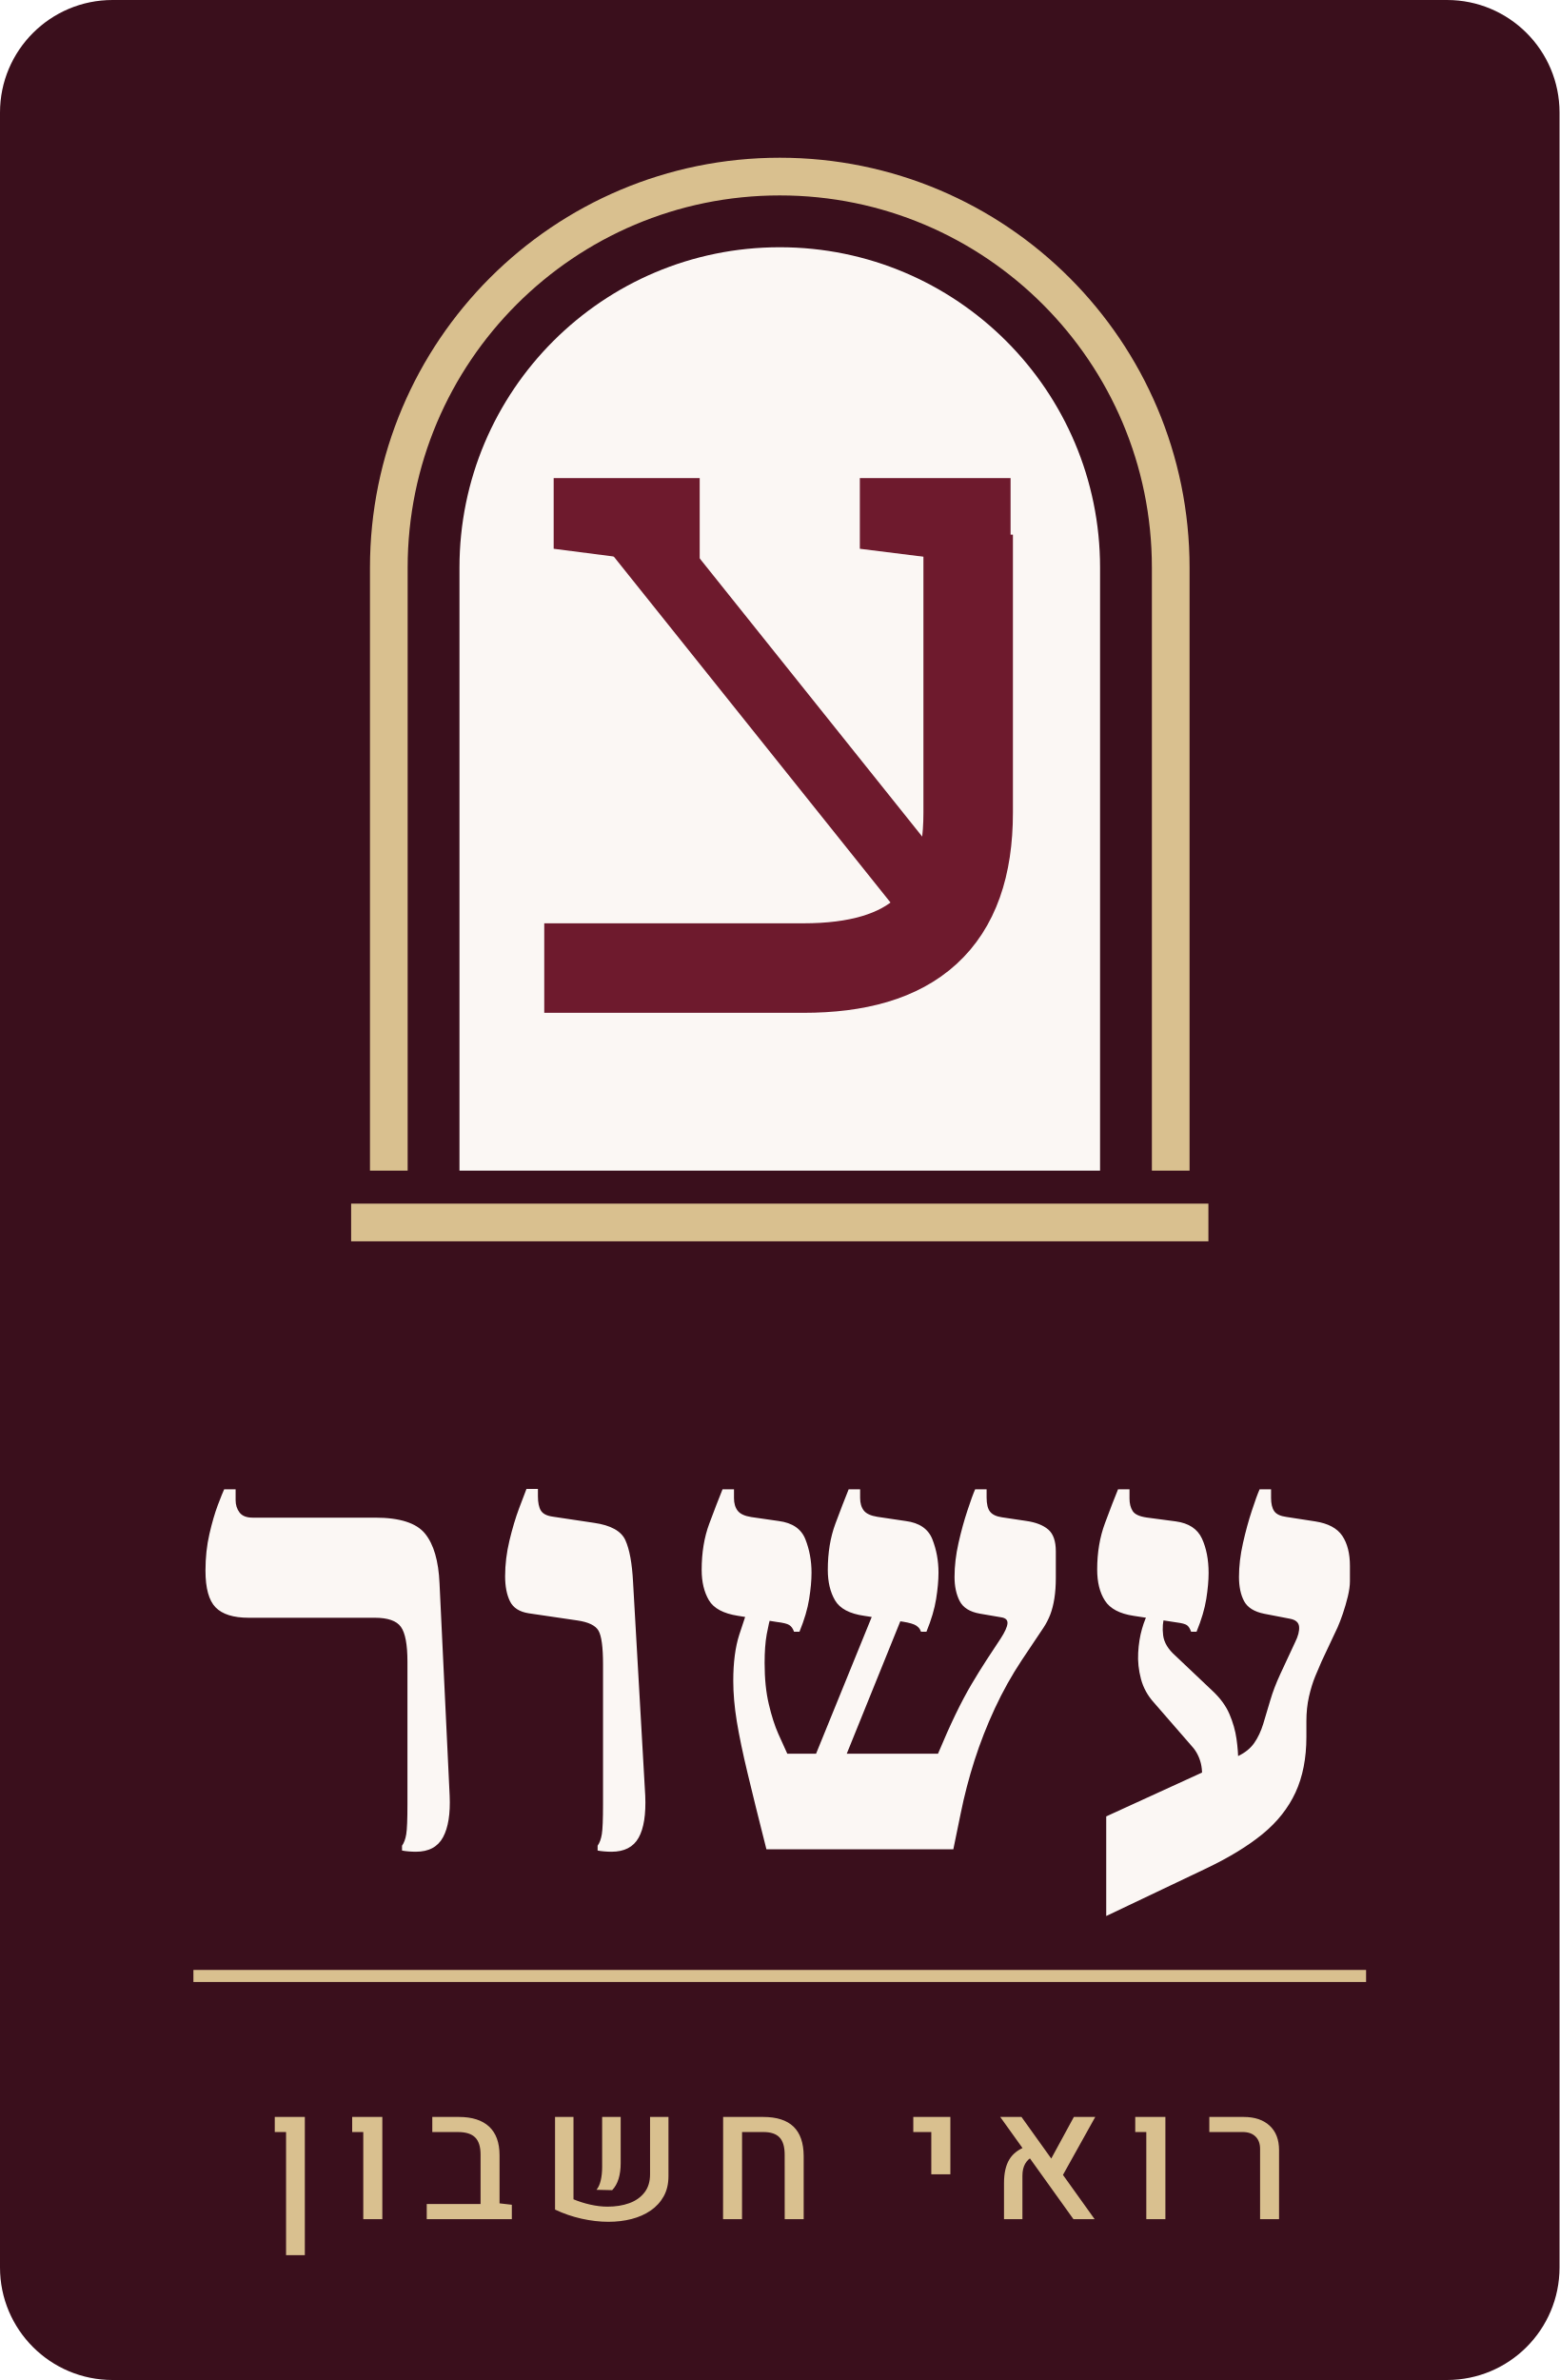
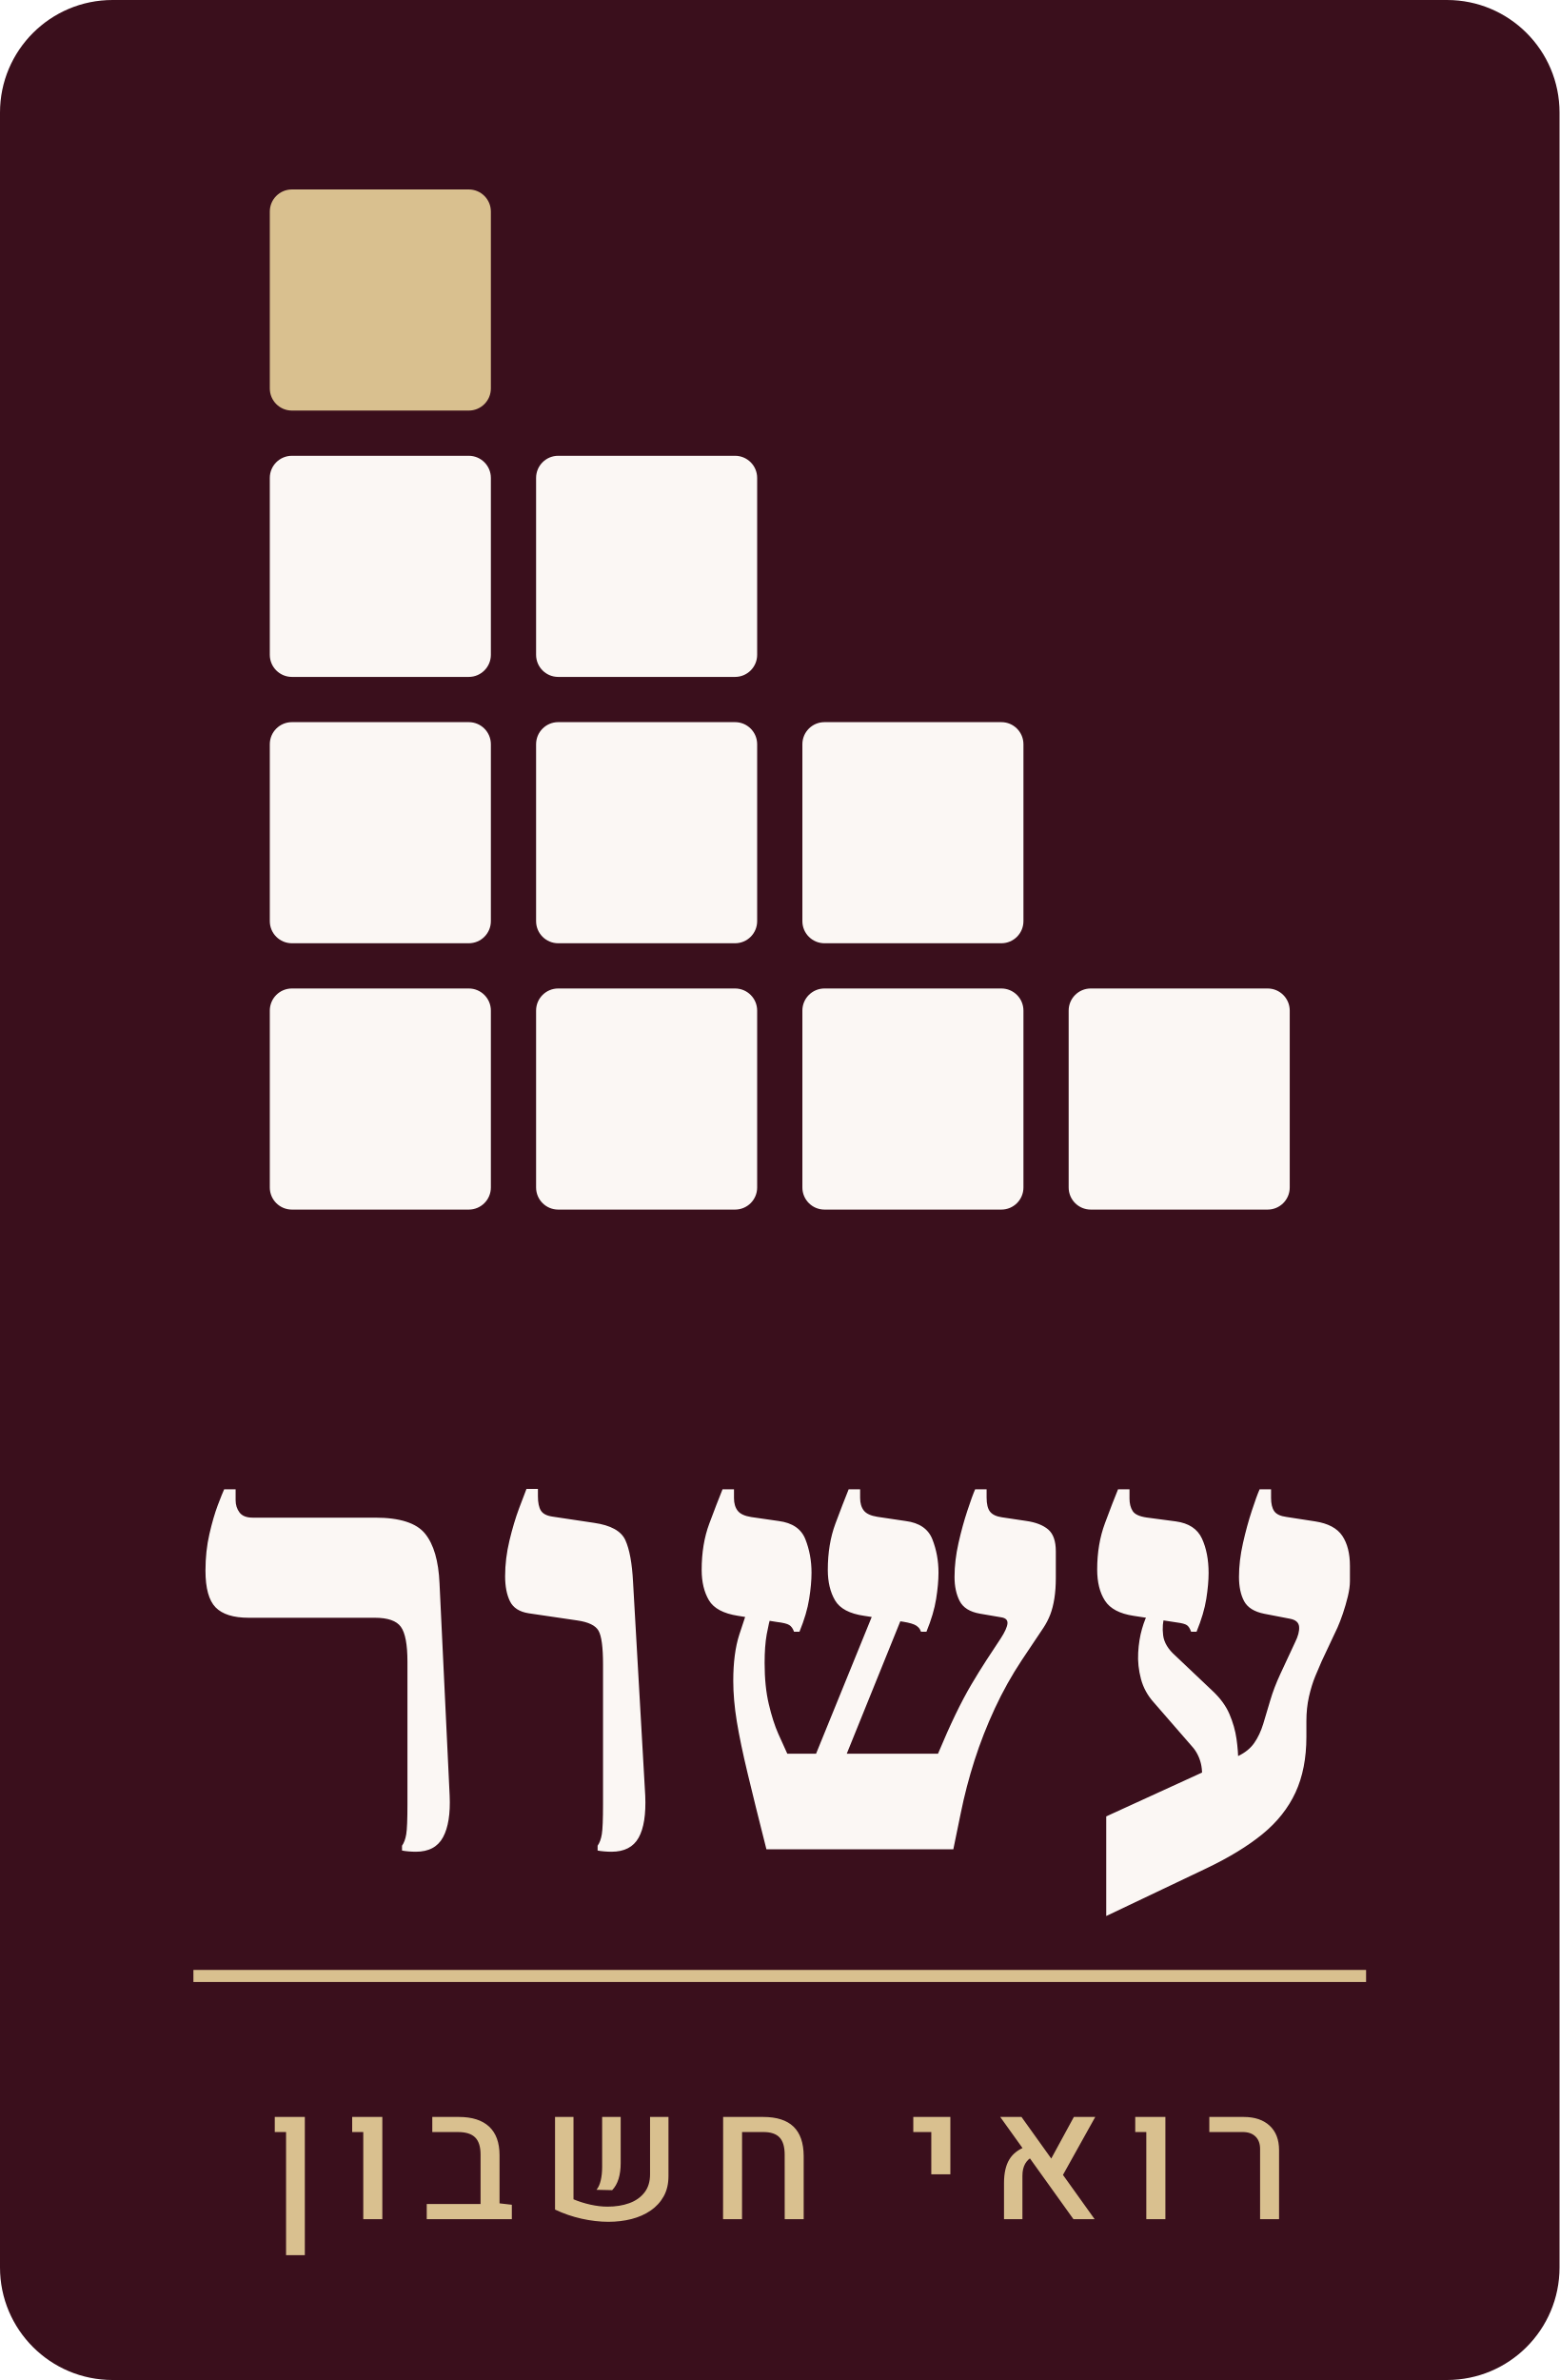
<svg xmlns="http://www.w3.org/2000/svg" viewBox="0 0 388 592" width="388" height="592" role="img" aria-label="עשור רואי חשבון">
  <rect width="388" height="592" rx="28" fill="#3a0f1c" />
  <svg x="44.00" y="24" width="300" height="300" viewBox="0 0 512 512">
-     <g transform="translate(0 -14)">
-       <path d="M 90 470 V 214 A 166 166 0 0 1 422 214 V 470" fill="none" stroke="#d9c08f" stroke-width="16" />
-       <rect x="74" y="484" width="364" height="16" fill="#d9c08f" />
-       <path d="M 120 470 V 214 A 136 136 0 0 1 392 214 V 470 Z" fill="#fbf7f4" />
-       <g fill="#6e1a2d">
-         <path d="M 290 176 H 354 V 214 L 290 206 Z" />
-         <path d="M 160 176 H 222 V 214 L 160 206 Z" />
-       </g>
-       <g fill="none" stroke="#6e1a2d" stroke-linejoin="round">
-         <path d="M 336 200 V 318 C 336 364 312 384 266 384 H 156" stroke-width="38" />
-         <path d="M 196 200 L 328 365" stroke-width="28" />
-       </g>
+     <g transform="scale(4.266667)">
+       <rect x="9.25" y="88.75" width="22" height="22" rx="2.2" fill="#fbf7f4" />
+       <rect x="9.25" y="62.25" width="22" height="22" rx="2.2" fill="#fbf7f4" />
+       <rect x="9.25" y="35.75" width="22" height="22" rx="2.2" fill="#fbf7f4" />
+       <rect x="9.25" y="9.25" width="22" height="22" rx="2.2" fill="#d9c08f" />
+       <rect x="35.75" y="88.75" width="22" height="22" rx="2.2" fill="#fbf7f4" />
+       <rect x="35.75" y="62.25" width="22" height="22" rx="2.2" fill="#fbf7f4" />
+       <rect x="35.75" y="35.75" width="22" height="22" rx="2.2" fill="#fbf7f4" />
+       <rect x="62.25" y="88.75" width="22" height="22" rx="2.2" fill="#fbf7f4" />
+       <rect x="62.25" y="62.25" width="22" height="22" rx="2.2" fill="#fbf7f4" />
+       <rect x="88.75" y="88.75" width="22" height="22" rx="2.2" fill="#fbf7f4" />
    </g>
  </svg>
  <path transform="translate(48.12 460.00)" fill="#fbf7f4" d="M55.35 0.6Q54.45 0.6 53.55 0.52Q52.65 0.45 51.9 0.3V-0.9Q52.65 -1.95 52.95 -3.75Q53.25 -5.55 53.25 -11.25V-46.65Q53.25 -53.1 51.61 -55.35Q49.98 -57.6 45.12 -57.6H13.74Q8.04 -57.6 5.52 -60.18Q3 -62.76 3 -69.33Q3 -74.19 3.98 -78.42Q4.95 -82.65 6.07 -85.62Q7.2 -88.59 7.65 -89.55H10.5V-86.85Q10.5 -85.08 11.47 -83.79Q12.45 -82.5 14.73 -82.5H45.21Q54.42 -82.5 57.64 -78.51Q60.87 -74.52 61.23 -66.15L63.75 -13.35Q64.05 -6.6 62.1 -3Q60.15 0.6 55.35 0.6ZM104.01 0.6Q103.11 0.6 102.21 0.52Q101.31 0.45 100.56 0.3V-0.9Q101.31 -1.95 101.61 -3.75Q101.91 -5.55 101.91 -11.25V-45.99Q101.91 -52.44 100.78 -54.39Q99.66 -56.34 95.46 -56.94L83.43 -58.71Q79.95 -59.25 78.75 -61.71Q77.55 -64.17 77.55 -67.92Q77.55 -72.33 78.63 -76.81Q79.71 -81.3 81.01 -84.78Q82.32 -88.26 82.86 -89.64H85.71V-87.84Q85.71 -85.44 86.46 -84.24Q87.21 -83.04 89.46 -82.74L99.66 -81.21Q105.93 -80.31 107.47 -76.89Q109.02 -73.47 109.38 -66.45L112.41 -13.35Q112.71 -6.36 110.76 -2.88Q108.81 0.6 104.01 0.6ZM142.56 0Q139.71 -11.25 137.9 -18.82Q136.08 -26.4 135.19 -31.81Q134.31 -37.23 134.31 -41.91Q134.31 -48.75 135.81 -53.4Q137.31 -58.05 139.11 -63.15L144.81 -61.05Q144.36 -60.15 143.76 -58.27Q143.16 -56.4 142.63 -53.47Q142.11 -50.55 142.11 -46.35Q142.11 -40.5 143.15 -36.12Q144.18 -31.74 145.51 -28.74Q146.85 -25.74 147.75 -23.79H185.25Q187.56 -29.31 189.57 -33.48Q191.58 -37.65 193.54 -40.98Q195.51 -44.31 197.25 -46.98L200.88 -52.5Q202.41 -54.87 202.53 -56.17Q202.65 -57.48 200.91 -57.72L195.66 -58.62Q191.91 -59.28 190.63 -61.77Q189.36 -64.26 189.36 -67.74Q189.36 -71.82 190.35 -76.2Q191.34 -80.58 192.56 -84.25Q193.77 -87.93 194.49 -89.55H197.34V-87.51Q197.34 -85.05 198.21 -83.97Q199.08 -82.89 201.15 -82.59L207.15 -81.69Q210.75 -81.18 212.66 -79.56Q214.56 -77.94 214.56 -74.13V-67.5Q214.56 -64.68 214.2 -62.4Q213.84 -60.12 213.17 -58.38Q212.49 -56.64 211.5 -55.14L206.1 -47.07Q202.32 -41.37 199.38 -35.04Q196.44 -28.71 194.34 -22.16Q192.24 -15.6 190.89 -8.91L189.06 0ZM152.13 -16.95 171.12 -63.6 178.17 -62.4 159.78 -16.95ZM149.43 -54.12Q149.01 -55.32 148.23 -55.8Q147.45 -56.28 145.17 -56.55L135.51 -58.08Q130.05 -58.92 128.25 -61.96Q126.45 -65.01 126.45 -69.51Q126.45 -75.93 128.34 -81Q130.23 -86.07 131.64 -89.55H134.49V-87.36Q134.49 -85.41 135.41 -84.22Q136.32 -83.04 138.78 -82.65L145.62 -81.66Q150.72 -81 152.25 -77.13Q153.78 -73.26 153.78 -68.82Q153.78 -65.94 153.19 -62.27Q152.61 -58.59 150.78 -54.12ZM181.02 -54.12Q180.6 -55.38 179.31 -55.92Q178.02 -56.46 175.32 -56.79L166.89 -58.08Q161.43 -58.86 159.63 -61.93Q157.83 -65.01 157.83 -69.51Q157.83 -75.93 159.72 -81Q161.61 -86.07 163.02 -89.55H165.87V-87.42Q165.87 -85.47 166.78 -84.28Q167.7 -83.1 170.16 -82.71L177.21 -81.66Q182.31 -81 183.84 -77.13Q185.37 -73.26 185.37 -68.82Q185.37 -65.94 184.78 -62.27Q184.2 -58.59 182.37 -54.12ZM227.1 16.59V-8.19L259.89 -23.19Q262.53 -24.45 263.93 -26.46Q265.32 -28.47 266.16 -31.19Q267 -33.9 267.91 -37.05Q268.83 -40.2 270.42 -43.62L274.08 -51.48Q275.22 -53.76 275.09 -55.36Q274.95 -56.97 272.79 -57.36L266.43 -58.59Q262.68 -59.34 261.4 -61.73Q260.13 -64.11 260.13 -67.77Q260.13 -71.76 261.12 -76.16Q262.11 -80.55 263.33 -84.24Q264.54 -87.93 265.26 -89.55H268.11V-87.42Q268.11 -85.26 268.89 -84.12Q269.67 -82.98 271.92 -82.68L279.09 -81.57Q283.92 -80.82 285.83 -77.98Q287.73 -75.15 287.73 -70.5V-66.69Q287.73 -65.07 287.21 -62.89Q286.68 -60.72 285.98 -58.65Q285.27 -56.58 284.67 -55.23L280.68 -46.74Q280.08 -45.39 279.13 -43.11Q278.19 -40.83 277.54 -37.98Q276.9 -35.13 276.9 -31.89V-27.96Q276.9 -20.01 274.19 -14.14Q271.47 -8.28 265.98 -3.79Q260.49 0.69 252 4.74ZM250.95 -18.57Q250.95 -20.13 250.65 -21.36Q250.35 -22.59 249.78 -23.68Q249.21 -24.78 248.4 -25.65L239.01 -36.45Q236.61 -39.09 235.74 -42.38Q234.87 -45.66 235.05 -48.91Q235.23 -52.17 236.01 -54.87Q236.79 -57.57 237.75 -59.1L241.65 -58.2Q240.93 -55.92 241.26 -53.23Q241.59 -50.55 244.35 -48.12L253.5 -39.45Q256.44 -36.72 257.76 -33.63Q259.08 -30.54 259.51 -27.48Q259.95 -24.42 259.95 -21.57ZM248.22 -54.12Q247.8 -55.32 247.17 -55.76Q246.54 -56.19 244.68 -56.43L233.91 -58.08Q228.72 -58.86 226.79 -61.84Q224.85 -64.83 224.85 -69.6Q224.85 -75.93 226.79 -81.13Q228.72 -86.34 230.04 -89.55H232.89V-87.24Q232.89 -85.41 233.67 -84.16Q234.45 -82.92 237.18 -82.53L244.41 -81.57Q249.24 -80.91 250.91 -77.31Q252.57 -73.71 252.57 -68.73Q252.57 -65.94 251.99 -62.27Q251.4 -58.59 249.57 -54.12Z" />
  <rect x="48.12" y="490.00" width="291.75" height="3" fill="#d9c08f" />
  <path transform="translate(66.59 552.00)" fill="#d9c08f" d="M4.58 8.94V-21.68H1.77V-25.43H9.25V8.94ZM23.79 0V-21.68H21.03V-25.43H28.53V0ZM39.58 0V-3.78H52.97L57.69 -3.94L60.75 -3.59V0ZM52.97 -1.08V-16.08Q52.97 -19.01 51.62 -20.34Q50.28 -21.68 47.3 -21.68H40.96V-25.43H47.59Q52.52 -25.43 55.11 -23.02Q57.69 -20.6 57.69 -15.92V-1.08ZM76.09 -25.43V-4.95Q78.06 -4.12 80.3 -3.62Q82.54 -3.12 84.55 -3.12Q87.57 -3.12 89.96 -3.98Q92.34 -4.84 93.74 -6.63Q95.14 -8.42 95.14 -11.18V-25.43H99.72V-10.71Q99.72 -7.83 98.54 -5.7Q97.36 -3.57 95.29 -2.15Q93.22 -0.73 90.53 -0.04Q87.83 0.65 84.77 0.65Q81.56 0.65 78.11 -0.12Q74.66 -0.89 71.5 -2.39V-25.43ZM81.81 -7.31Q82.52 -8.16 82.87 -9.65Q83.22 -11.14 83.22 -13.02V-25.43H87.83V-13.92Q87.83 -11.75 87.31 -10.04Q86.78 -8.33 85.71 -7.22ZM113.3 0 113.32 -25.43H123.29Q128.33 -25.43 130.83 -23.02Q133.33 -20.61 133.36 -15.72V0H128.64L128.63 -16.05Q128.63 -18.98 127.36 -20.33Q126.09 -21.68 123.33 -21.68H118.03L118.02 0ZM165.11 -11.16V-21.68H160.63V-25.43H169.85V-11.16ZM200.48 0 182.26 -25.43H187.55L205.75 0ZM183.2 0V-9Q183.2 -12.66 184.52 -14.85Q185.85 -17.04 188.71 -18.07L190.5 -15.65Q187.78 -14.33 187.78 -10.83V0ZM205.9 -25.43 197.24 -9.89 194.13 -13.57 200.58 -25.43ZM218.6 0V-21.68H215.85V-25.43H223.35V0ZM246.91 0V-17.49Q246.91 -19.45 245.76 -20.57Q244.62 -21.68 242.59 -21.68H234.28V-25.43H242.82Q246.96 -25.43 249.3 -23.25Q251.63 -21.08 251.63 -17.17V0Z" />
</svg>
